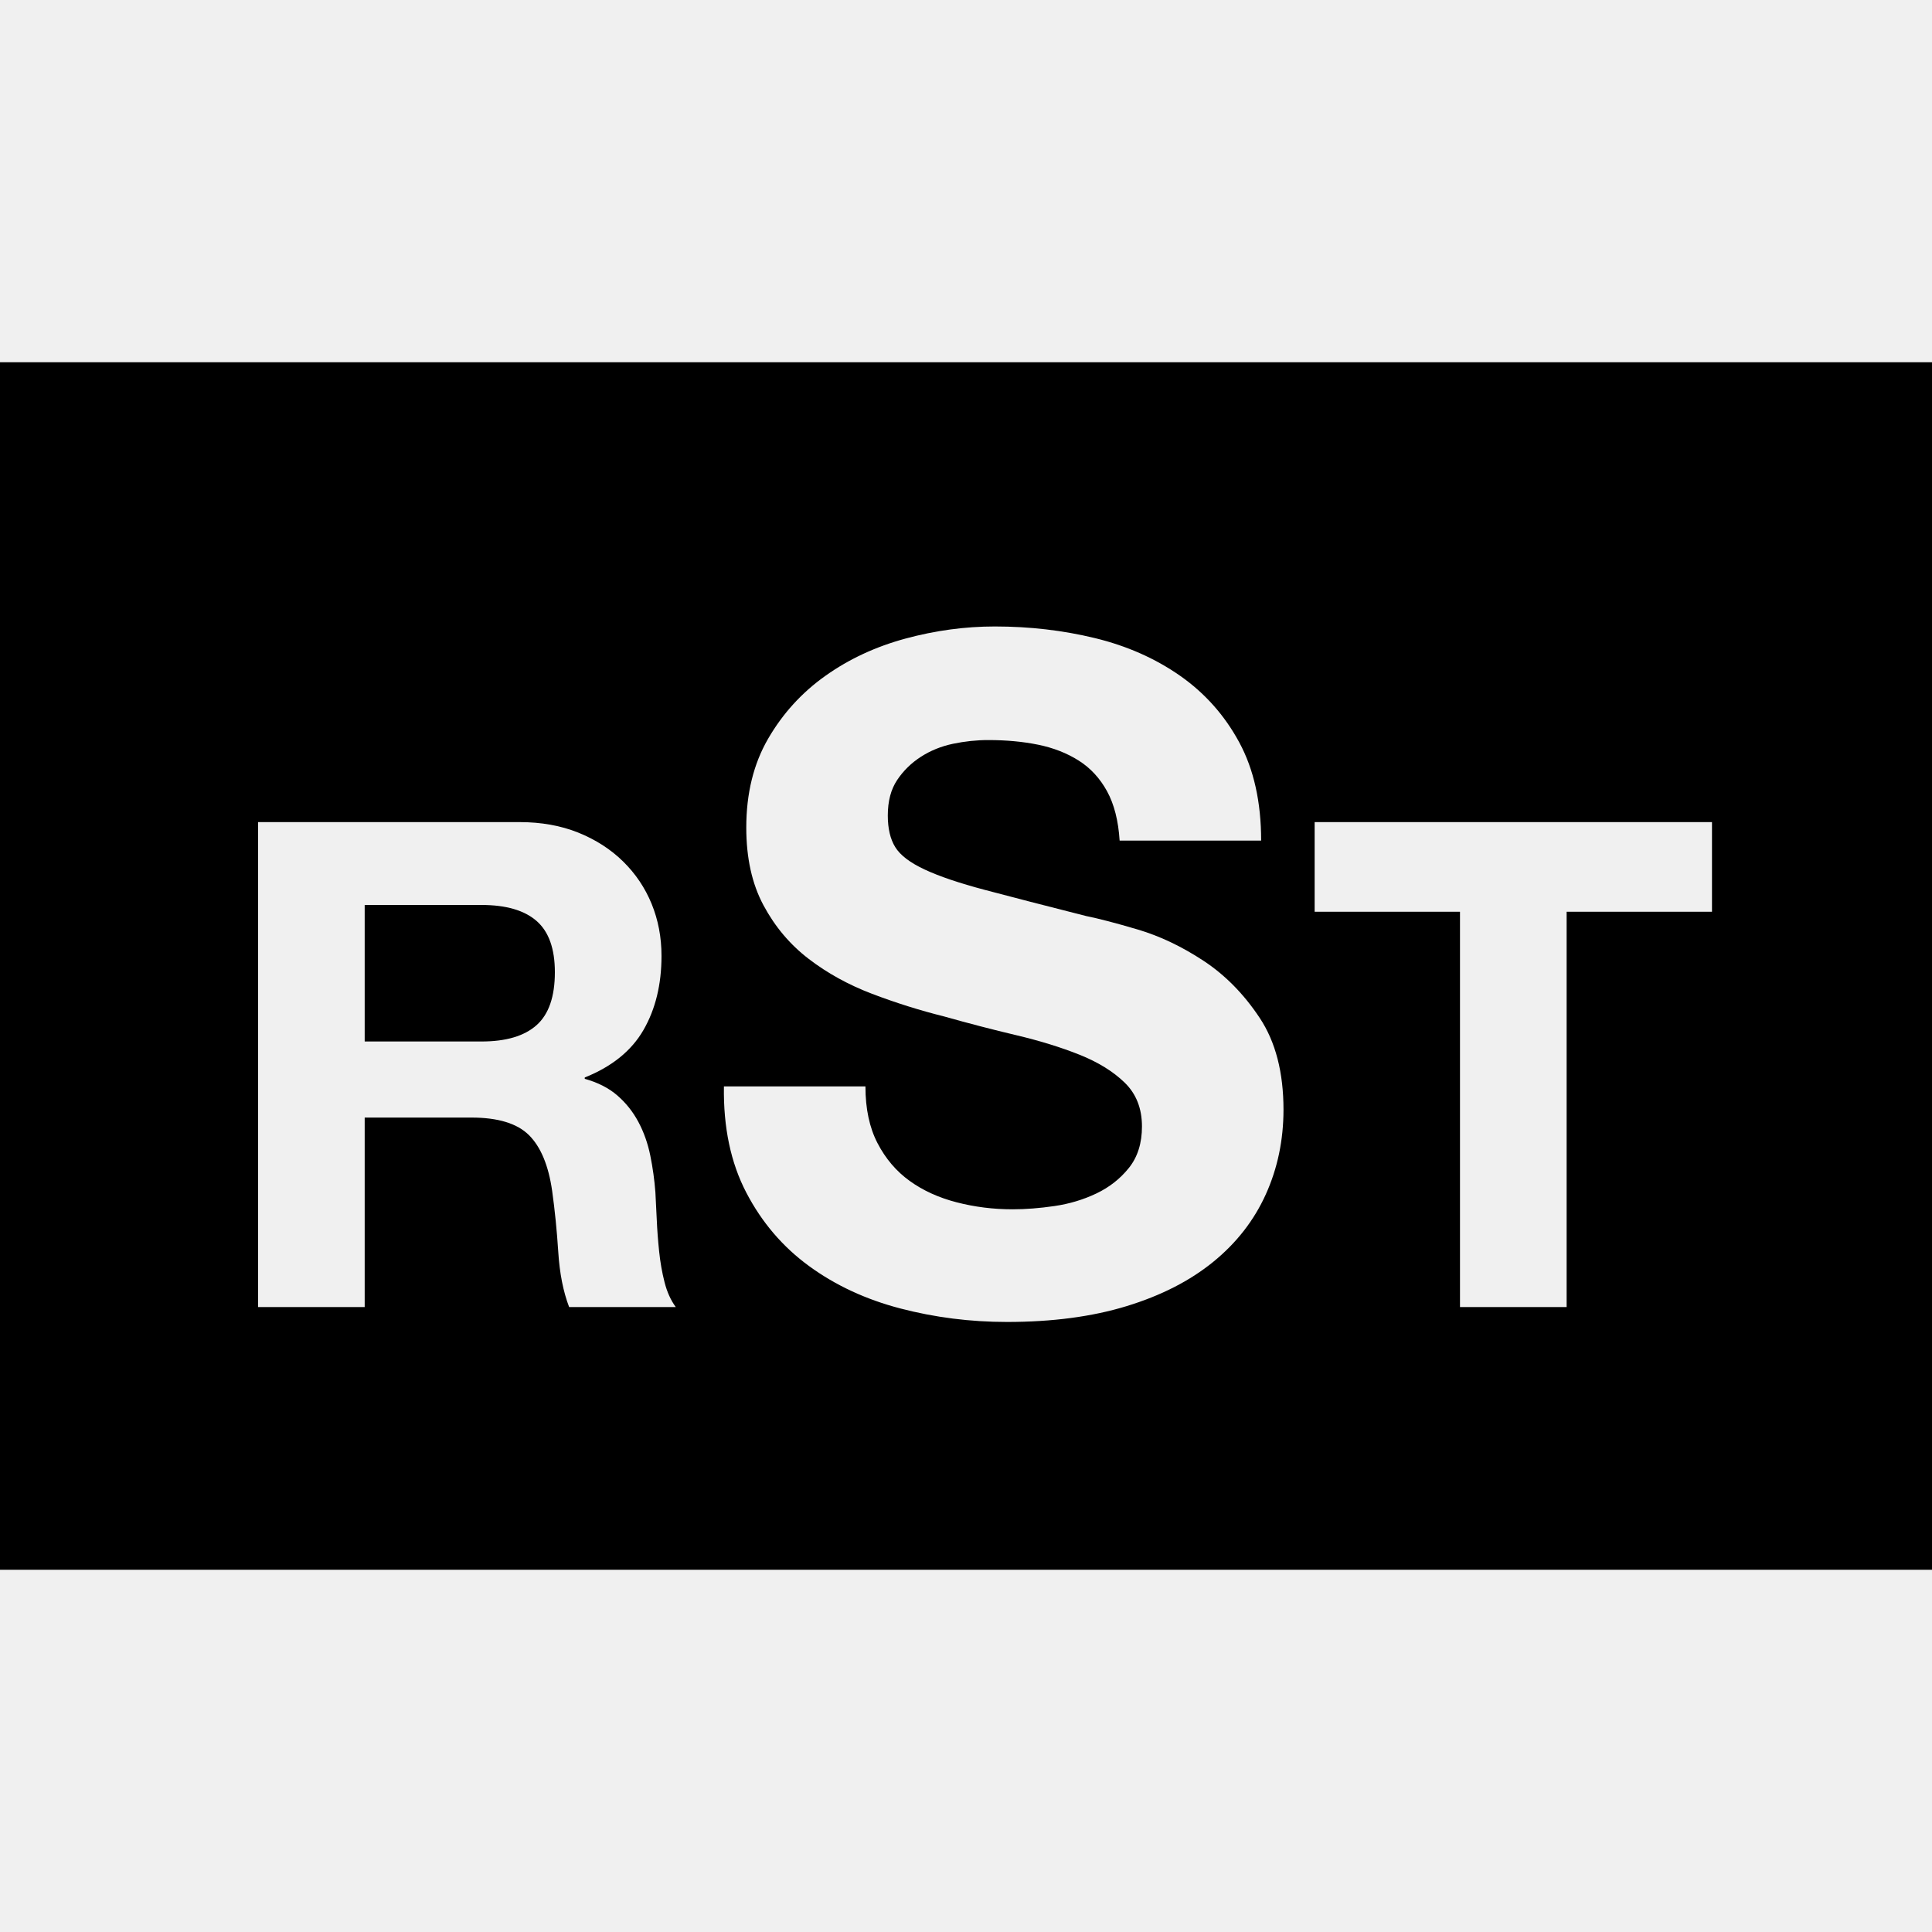
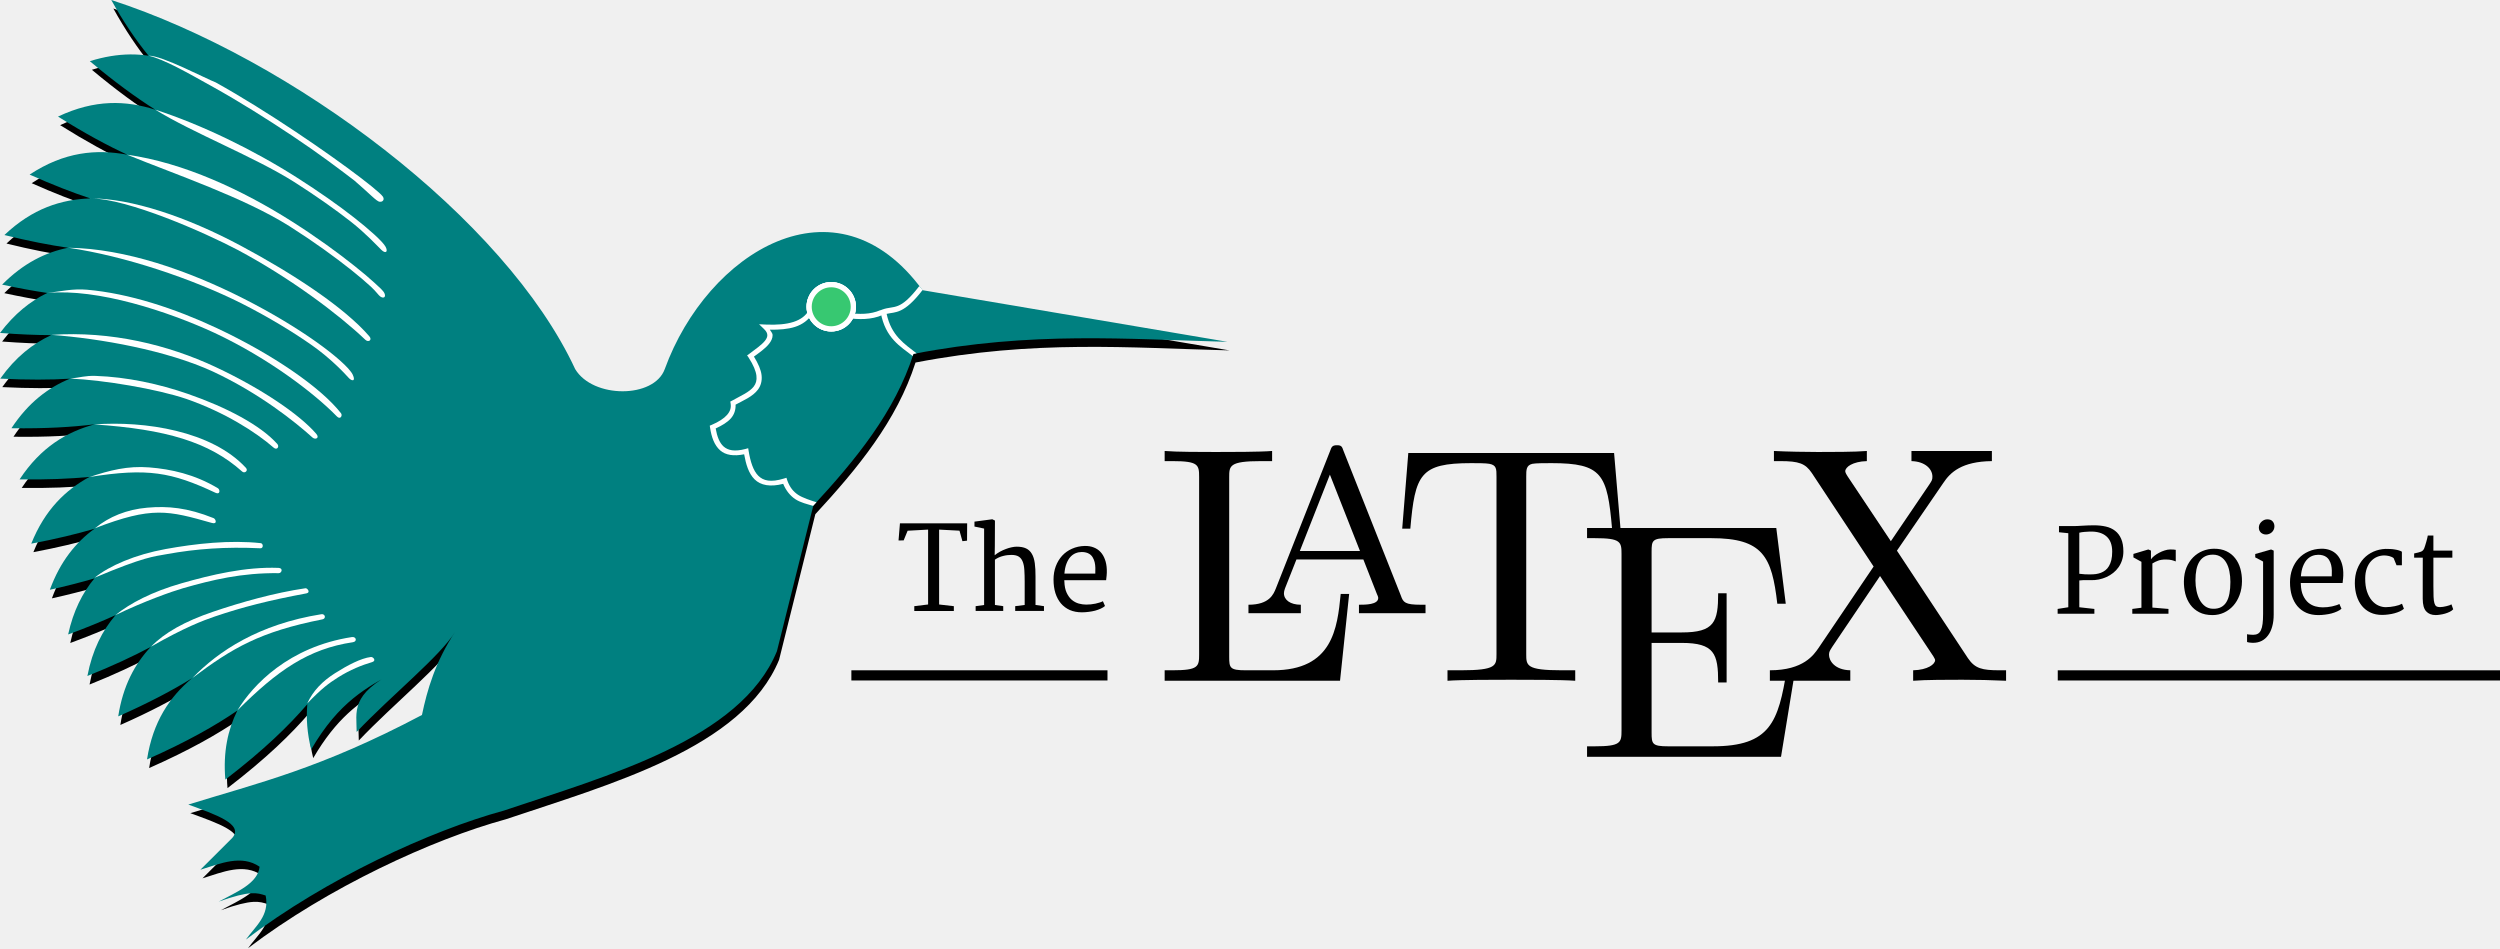
- <svg xmlns="http://www.w3.org/2000/svg" version="1.1" width="512px" height="512px">
-   <path d="M142.186,244.055c-3.239-2.818-8.1-4.229-14.58-4.229H96.646v36.18h30.96c6.48,0,11.341-1.44,14.58-4.32c3.24-2.88,4.86-7.56,4.86-14.04C147.047,251.406,145.427,246.876,142.186,244.055z" />
-   <path d="M0,96v320h512V96H0z M150.827,346.385c-1.562-4.078-2.521-8.938-2.88-14.58c-0.36-5.639-0.9-11.039-1.62-16.199c-0.962-6.721-3.001-11.639-6.12-14.76c-3.122-3.119-8.221-4.68-15.3-4.68H96.646v50.219H68.386V217.865h69.3c5.761,0,10.949,0.931,15.57,2.789c4.618,1.862,8.578,4.41,11.88,7.65c3.299,3.24,5.819,6.992,7.561,11.25c1.737,4.261,2.609,8.851,2.609,13.771c0,7.56-1.592,14.102-4.77,19.619c-3.182,5.521-8.37,9.721-15.57,12.601v0.359c3.479,0.963,6.359,2.432,8.64,4.41c2.278,1.98,4.141,4.32,5.58,7.021c1.44,2.699,2.489,5.67,3.15,8.908c0.658,3.24,1.108,6.48,1.35,9.721c0.118,2.041,0.239,4.441,0.36,7.199c0.118,2.762,0.329,5.58,0.63,8.461c0.298,2.879,0.779,5.611,1.44,8.189c0.658,2.582,1.647,4.77,2.97,6.57H150.827z M335.446,316.53c-3.127,6.908-7.771,12.873-13.941,17.889c-6.168,5.02-13.816,8.926-22.945,11.721c-9.131,2.795-19.701,4.193-31.706,4.193c-9.707,0-19.122-1.195-28.251-3.578c-9.13-2.381-17.19-6.125-24.181-11.227c-6.993-5.096-12.545-11.596-16.654-19.492c-4.114-7.895-6.088-17.27-5.922-28.127h37.504c0,5.922,1.068,10.941,3.208,15.051c2.136,4.113,4.973,7.445,8.512,9.992c3.536,2.553,7.688,4.441,12.461,5.676c4.769,1.234,9.703,1.85,14.804,1.85c3.455,0,7.155-0.285,11.103-0.863c3.947-0.574,7.648-1.684,11.104-3.33c3.455-1.643,6.33-3.906,8.635-6.785c2.303-2.877,3.455-6.539,3.455-10.98c0-4.768-1.523-8.635-4.564-11.596c-3.045-2.961-7.031-5.43-11.967-7.403s-10.529-3.701-16.777-5.182c-6.253-1.48-12.584-3.122-18.999-4.935c-6.581-1.643-12.996-3.658-19.245-6.045c-6.254-2.383-11.844-5.467-16.778-9.253c-4.935-3.782-8.925-8.513-11.967-14.188c-3.046-5.675-4.564-12.541-4.564-20.603c0-9.044,1.932-16.901,5.798-23.563c3.863-6.662,8.921-12.214,15.175-16.654c6.249-4.441,13.323-7.73,21.22-9.87c7.896-2.136,15.791-3.207,23.687-3.207c9.21,0,18.05,1.029,26.522,3.084c8.471,2.059,15.996,5.39,22.578,9.993c6.576,4.606,11.801,10.486,15.668,17.642c3.861,7.155,5.797,15.833,5.797,26.03h-37.504c-0.332-5.262-1.441-9.622-3.33-13.077c-1.893-3.454-4.404-6.168-7.525-8.142c-3.127-1.975-6.705-3.37-10.734-4.195c-4.031-0.82-8.43-1.233-13.199-1.233c-3.126,0-6.253,0.332-9.376,0.987c-3.127,0.659-5.964,1.812-8.513,3.454c-2.552,1.646-4.649,3.701-6.291,6.168c-1.646,2.468-2.468,5.595-2.468,9.377c0,3.454,0.655,6.253,1.974,8.389c1.314,2.14,3.905,4.113,7.772,5.922c3.863,1.812,9.21,3.62,16.038,5.428c6.824,1.812,15.748,4.114,26.77,6.909c3.289,0.659,7.854,1.851,13.695,3.577c5.836,1.728,11.635,4.484,17.395,8.267c5.756,3.785,10.732,8.844,14.928,15.174c4.193,6.334,6.291,14.435,6.291,24.304C340.134,302.139,338.569,309.621,335.446,316.53z M453.694,241.625h-38.521v104.76h-28.26V241.625h-38.52v-23.76h105.301V241.625z" />
+ <svg xmlns="http://www.w3.org/2000/svg" id="svg2" height="120" width="316.4" version="1.1">
+   <g id="text3038-7" style="font-size:23.531px;font-family:Sans;letter-spacing:0px;line-height:125%;word-spacing:0px;font-weight:normal;font-style:normal;fill:#000000;" transform="matrix(0.9945261,0,0,0.9945261,-8.982512,-19.7611)">
+     <path id="path3950" style="fill:#000000;" d="m270.88,97.36,1.357-0.215,0-9.421-1.185-0.122,0-0.783,1.889,0c0.115,0,0.268-0.005,0.46-0.014,0.191-0.01,0.402-0.022,0.632-0.036,0.235-0.014,0.476-0.026,0.725-0.036,0.254-0.01,0.5-0.014,0.74-0.014,0.551,0,1.056,0.053,1.515,0.158,0.46,0.105,0.855,0.287,1.185,0.546,0.33,0.254,0.586,0.594,0.768,1.02,0.187,0.426,0.28,0.962,0.28,1.609,0,0.388-0.055,0.749-0.165,1.084-0.105,0.335-0.254,0.639-0.445,0.912-0.192,0.273-0.419,0.515-0.682,0.725-0.263,0.211-0.548,0.385-0.855,0.524-0.306,0.139-0.632,0.244-0.977,0.316-0.34,0.067-0.685,0.096-1.034,0.086-0.364-0.01-0.658-0.012-0.883-0.007-0.225,0.005-0.414,0.019-0.567,0.043v3.411l1.917,0.215v0.61h-4.675v-0.61m2.757-4.474c0.273,0.038,0.524,0.062,0.754,0.072,0.235,0.005,0.46,0.007,0.675,0.007,0.23,0,0.457-0.014,0.682-0.043,0.23-0.034,0.445-0.089,0.646-0.165,0.206-0.081,0.395-0.189,0.567-0.323,0.177-0.139,0.328-0.316,0.452-0.531,0.129-0.215,0.23-0.472,0.302-0.768,0.072-0.302,0.108-0.656,0.108-1.063-0-0.881-0.249-1.534-0.747-1.96-0.493-0.426-1.202-0.625-2.126-0.596-0.235,0.01-0.46,0.024-0.675,0.043-0.211,0.014-0.424,0.048-0.639,0.101v5.228" />
+     <path id="path3952" style="fill:#000000;" d="m280.38,97.36,1.163-0.151,0-5.845-1.02-0.56,0-0.445,1.896-0.567,0.338,0.144,0,1.106c0.091-0.134,0.227-0.275,0.409-0.424,0.187-0.148,0.395-0.282,0.625-0.402,0.23-0.124,0.469-0.225,0.718-0.302,0.249-0.081,0.484-0.122,0.704-0.122,0.158,0,0.299,0.005,0.424,0.014,0.129,0.005,0.22,0.017,0.273,0.036v1.472c-0.077-0.029-0.156-0.057-0.237-0.086-0.081-0.034-0.172-0.06-0.273-0.079-0.096-0.024-0.206-0.043-0.33-0.057-0.124-0.014-0.268-0.022-0.431-0.022-0.388,0-0.713,0.05-0.977,0.151-0.263,0.096-0.505,0.213-0.725,0.352v5.615l2.047,0.172v0.61h-4.603v-0.61" />
+     <path id="path3954" style="fill:#000000;" d="m286.95,93.791c0.01-0.641,0.12-1.214,0.33-1.716,0.215-0.507,0.498-0.936,0.847-1.285,0.349-0.349,0.752-0.618,1.206-0.804,0.46-0.187,0.938-0.282,1.436-0.287,0.608-0.005,1.137,0.101,1.587,0.316,0.45,0.215,0.821,0.512,1.113,0.89,0.297,0.373,0.517,0.814,0.661,1.321,0.144,0.507,0.213,1.051,0.208,1.63-0.005,0.637-0.108,1.218-0.309,1.745-0.196,0.527-0.464,0.979-0.804,1.357-0.335,0.373-0.73,0.665-1.185,0.876-0.45,0.206-0.934,0.309-1.451,0.309-0.661,0-1.223-0.12-1.688-0.359-0.464-0.239-0.843-0.56-1.135-0.962-0.292-0.402-0.505-0.864-0.639-1.386-0.129-0.527-0.189-1.075-0.18-1.644m3.705,3.547c0.407,0.01,0.749-0.06,1.027-0.208,0.282-0.148,0.51-0.366,0.682-0.653,0.177-0.292,0.304-0.651,0.381-1.077,0.081-0.431,0.122-0.924,0.122-1.479-0-0.484-0.043-0.934-0.129-1.35-0.081-0.421-0.213-0.787-0.395-1.099-0.177-0.311-0.405-0.555-0.682-0.732-0.273-0.182-0.598-0.278-0.977-0.287-0.407-0.005-0.754,0.067-1.041,0.215-0.282,0.144-0.515,0.357-0.697,0.639-0.182,0.282-0.316,0.627-0.402,1.034-0.081,0.407-0.122,0.869-0.122,1.386,0,0.464,0.045,0.912,0.136,1.343,0.091,0.431,0.227,0.814,0.409,1.149,0.182,0.33,0.412,0.598,0.689,0.804,0.282,0.201,0.615,0.306,0.998,0.316" />
+     <path id="path3956" style="fill:#000000;" d="m297.39,87.889c-0.115,0-0.227-0.019-0.338-0.057-0.11-0.043-0.208-0.101-0.294-0.172-0.081-0.077-0.148-0.17-0.201-0.28-0.048-0.11-0.072-0.235-0.072-0.373,0-0.148,0.031-0.287,0.093-0.416,0.067-0.129,0.151-0.239,0.251-0.33,0.101-0.096,0.213-0.17,0.338-0.223,0.129-0.053,0.259-0.079,0.388-0.079,0.316,0,0.546,0.089,0.689,0.266,0.148,0.172,0.223,0.381,0.223,0.625,0,0.158-0.031,0.302-0.093,0.431-0.062,0.129-0.144,0.239-0.244,0.33-0.101,0.086-0.215,0.156-0.345,0.208-0.129,0.048-0.261,0.072-0.395,0.072m-0.366,3.44-0.998-0.531,0-0.431,2.018-0.574,0.33,0.144,0,8.15c0,0.56-0.062,1.06-0.187,1.501-0.12,0.445-0.294,0.821-0.524,1.127-0.225,0.311-0.498,0.548-0.819,0.711s-0.68,0.244-1.077,0.244c-0.048-0-0.113-0.002-0.194-0.007-0.081-0.005-0.163-0.012-0.244-0.021-0.077-0.01-0.148-0.021-0.215-0.036-0.067-0.014-0.11-0.029-0.129-0.043v-0.991c0.038,0.014,0.093,0.026,0.165,0.036,0.072,0.01,0.146,0.017,0.223,0.021,0.081,0.01,0.158,0.014,0.23,0.014,0.072,0.005,0.129,0.007,0.172,0.007,0.23,0,0.424-0.045,0.582-0.136,0.163-0.086,0.292-0.235,0.388-0.445,0.101-0.206,0.172-0.479,0.215-0.819,0.043-0.34,0.065-0.761,0.065-1.264v-6.657" />
+     <path id="path3958" style="fill:#000000;" d="m300.45,93.978c0-0.613,0.096-1.178,0.287-1.695,0.196-0.517,0.467-0.965,0.811-1.343,0.349-0.378,0.768-0.675,1.257-0.89,0.488-0.22,1.027-0.338,1.616-0.352,0.421-0.01,0.802,0.053,1.142,0.187,0.34,0.129,0.63,0.323,0.869,0.582,0.239,0.259,0.426,0.574,0.56,0.948,0.139,0.373,0.218,0.797,0.237,1.271,0.01,0.302,0.002,0.563-0.021,0.783-0.019,0.22-0.041,0.416-0.065,0.589h-5.321c-0,0.029-0,0.057,0,0.086-0,0.024,0.002,0.05,0.007,0.079,0.019,0.579,0.117,1.058,0.294,1.436,0.177,0.378,0.397,0.68,0.661,0.905,0.268,0.22,0.563,0.376,0.883,0.467,0.321,0.086,0.634,0.129,0.941,0.129,0.187,0,0.383-0.01,0.589-0.029,0.206-0.024,0.405-0.055,0.596-0.093,0.196-0.043,0.376-0.091,0.539-0.144,0.168-0.053,0.302-0.108,0.402-0.165l0.266,0.61c-0.139,0.124-0.321,0.237-0.546,0.338-0.22,0.101-0.462,0.187-0.725,0.259-0.263,0.067-0.539,0.117-0.826,0.151-0.287,0.038-0.567,0.057-0.84,0.057-0.579,0-1.094-0.098-1.544-0.294-0.445-0.201-0.821-0.481-1.127-0.84-0.306-0.364-0.541-0.802-0.704-1.314-0.158-0.512-0.237-1.084-0.237-1.716m5.314-0.768c0.014-0.244,0.017-0.488,0.007-0.732-0.005-0.249-0.034-0.484-0.086-0.704-0.053-0.225-0.134-0.428-0.244-0.61-0.105-0.187-0.249-0.338-0.431-0.452-0.124-0.081-0.266-0.141-0.424-0.18-0.158-0.043-0.338-0.065-0.539-0.065-0.268,0-0.529,0.05-0.783,0.151-0.249,0.101-0.474,0.261-0.675,0.481-0.196,0.22-0.361,0.505-0.495,0.855-0.134,0.345-0.22,0.764-0.259,1.257h3.928" />
+     <path id="path3960" style="fill:#000000;" d="m308.7,94.107c-0.005-0.661,0.093-1.257,0.294-1.788,0.201-0.531,0.476-0.986,0.826-1.364,0.354-0.378,0.768-0.673,1.242-0.883,0.479-0.211,0.993-0.328,1.544-0.352,0.201-0.005,0.405,0,0.61,0.014,0.211,0.01,0.407,0.031,0.589,0.065,0.187,0.029,0.357,0.067,0.51,0.115,0.153,0.048,0.278,0.103,0.373,0.165v1.723h-0.682l-0.366-0.905c-0.077-0.062-0.165-0.115-0.266-0.158-0.101-0.043-0.203-0.079-0.309-0.108-0.105-0.029-0.211-0.048-0.316-0.057-0.105-0.014-0.201-0.022-0.287-0.022-0.321,0-0.627,0.06-0.919,0.18-0.292,0.12-0.551,0.302-0.776,0.546-0.225,0.239-0.405,0.543-0.539,0.912-0.134,0.364-0.203,0.792-0.208,1.285-0.005,0.651,0.072,1.209,0.23,1.673,0.158,0.464,0.364,0.845,0.618,1.142,0.254,0.292,0.536,0.507,0.847,0.646,0.311,0.134,0.618,0.201,0.919,0.201,0.187,0,0.381-0.012,0.582-0.036,0.201-0.024,0.395-0.055,0.582-0.093,0.187-0.038,0.359-0.084,0.517-0.136,0.158-0.057,0.287-0.115,0.388-0.172l0.244,0.639c-0.139,0.124-0.311,0.235-0.517,0.33-0.206,0.096-0.433,0.177-0.682,0.244-0.244,0.067-0.503,0.117-0.776,0.151-0.268,0.038-0.539,0.057-0.811,0.057-0.555,0-1.046-0.101-1.472-0.302-0.426-0.201-0.788-0.481-1.084-0.84-0.292-0.359-0.515-0.783-0.668-1.271-0.153-0.493-0.232-1.027-0.237-1.601" />
+     <path id="path3962" style="fill:#000000;" d="m317.34,96.089v-2.621c0.005-0.871,0.007-1.747,0.007-2.628h-1.099v-0.539c0.211-0.053,0.385-0.093,0.524-0.122,0.144-0.034,0.261-0.069,0.352-0.108,0.096-0.043,0.175-0.096,0.237-0.158,0.062-0.062,0.12-0.153,0.172-0.273,0.034-0.081,0.074-0.201,0.122-0.359,0.053-0.158,0.101-0.318,0.144-0.481,0.048-0.168,0.089-0.323,0.122-0.467,0.034-0.148,0.055-0.254,0.065-0.316h0.711v1.917h2.413v0.905h-2.413v3.619c-0,0.555,0.007,1.008,0.021,1.357,0.014,0.345,0.05,0.615,0.108,0.811,0.058,0.196,0.141,0.33,0.251,0.402,0.11,0.067,0.263,0.101,0.46,0.101,0.12,0,0.251-0.012,0.395-0.036,0.148-0.024,0.29-0.053,0.424-0.086,0.139-0.034,0.266-0.069,0.381-0.108,0.115-0.043,0.201-0.084,0.259-0.122l0.223,0.632c-0.11,0.12-0.256,0.225-0.438,0.316-0.182,0.091-0.381,0.168-0.596,0.23-0.211,0.062-0.424,0.108-0.639,0.136-0.211,0.034-0.397,0.05-0.56,0.05-0.522,0-0.926-0.16-1.214-0.481-0.287-0.321-0.431-0.845-0.431-1.573" />
+   </g>
+   <g id="g3049" style="fill:#000000;" transform="matrix(4.27672,0,0,4.27672,147.3987,56.34844)">
+     <path id="path3051" d="M5.46,4.23h-0.25c-0.1,1.02-0.24,2.26-2,2.26h-0.81c-0.47,0-0.49-0.07-0.49-0.4v-5.31c0-0.34,0-0.48,0.94-0.48h0.33v-0.3c-0.36,0.03-1.26,0.03-1.67,0.03-0.39,0-1.17,0-1.51-0.03v0.3h0.23c0.77,0,0.79,0.11,0.79,0.47v5.25c0,0.36-0.02,0.47-0.79,0.47h-0.23v0.31h5.19s0.27-2.57,0.27-2.57z" style="fill:#000000;" transform="translate(0,0.17)" />
+     <path id="path3053" d="M2.81,0.16c-0.04-0.12-0.06-0.16-0.19-0.16s-0.16,0.04-0.2,0.16c0,0-1.61,4.08-1.61,4.08-0.07,0.17-0.19,0.48-0.81,0.48v0.25h1.55v-0.25c-0.31,0-0.5-0.14-0.5-0.34,0-0.05,0.01-0.07,0.03-0.14,0,0,0.34-0.86,0.34-0.86h1.98s0.4,1.02,0.4,1.02c0.02,0.04,0.04,0.09,0.04,0.12,0,0.2-0.38,0.2-0.57,0.2v0.25h1.97v-0.25h-0.14c-0.47,0-0.52-0.07-0.59-0.27,0,0-1.7-4.29-1.7-4.29zm-0.4,0.71s0.89,2.26,0.89,2.26h-1.78s0.89-2.26,0.89-2.26z" style="fill:#000000;" transform="translate(2.48,0)" />
+     <path id="path3055" d="M6.27,0h-6.09s-0.18,2.24-0.18,2.24h0.24c0.14-1.61,0.29-1.94,1.8-1.94,0.18,0,0.44,0,0.54,0.02,0.21,0.04,0.21,0.15,0.21,0.38v5.25c0,0.34,0,0.48-1.05,0.48h-0.4v0.31c0.41-0.03,1.42-0.03,1.88-0.03s1.49,0,1.9,0.03v-0.31h-0.4c-1.05,0-1.05-0.14-1.05-0.48v-5.25c0-0.2,0-0.34,0.18-0.38,0.11-0.02,0.38-0.02,0.57-0.02,1.5,0,1.65,0.33,1.79,1.94h0.25s-0.19-2.24-0.19-2.24z" style="fill:#000000;" transform="translate(7.03,0.23)" />
+     <path id="path3057" d="M6.16,4.2h-0.25c-0.25,1.53-0.48,2.26-2.19,2.26h-1.32c-0.47,0-0.49-0.07-0.49-0.4v-2.66h0.89c0.97,0,1.08,0.32,1.08,1.17h0.25v-2.64h-0.25c0,0.85-0.11,1.16-1.08,1.16h-0.89v-2.39c0-0.33,0.02-0.4,0.49-0.4h1.28c1.53,0,1.79,0.55,1.95,1.94h0.25s-0.28-2.24-0.28-2.24h-5.6v0.3h0.23c0.77,0,0.79,0.11,0.79,0.47v5.22c0,0.36-0.02,0.47-0.79,0.47h-0.23v0.31h5.74s0.42-2.57,0.42-2.57z" style="fill:#000000;" transform="translate(12.5,2.45)" />
+     <path id="path3059" d="m3.76,2.95s1.37-2,1.37-2c0.21-0.32,0.55-0.64,1.44-0.65v-0.3h-2.38v0.3c0.4,0.01,0.62,0.23,0.62,0.46,0,0.1-0.02,0.12-0.09,0.23,0,0-1.14,1.68-1.14,1.68s-1.28-1.92-1.28-1.92c-0.02-0.03-0.07-0.11-0.07-0.15,0-0.12,0.22-0.29,0.64-0.3v-0.3c-0.34,0.03-1.07,0.03-1.45,0.03-0.31,0-0.93-0.01-1.3-0.03v0.3h0.19c0.55,0,0.74,0.07,0.93,0.35,0,0,1.83,2.77,1.83,2.77s-1.63,2.41-1.63,2.41c-0.14,0.2-0.44,0.66-1.44,0.66v0.31h2.38v-0.31c-0.46-0.01-0.63-0.28-0.63-0.46,0-0.09,0.03-0.13,0.1-0.24,0,0,1.41-2.09,1.41-2.09s1.58,2.38,1.58,2.38c0.02,0.04,0.05,0.08,0.05,0.11,0,0.12-0.22,0.29-0.65,0.3v0.31c0.35-0.03,1.08-0.03,1.45-0.03,0.42,0,0.88,0.01,1.3,0.03v-0.31h-0.19c-0.52,0-0.73-0.05-0.94-0.36,0,0-2.1-3.18-2.1-3.18z" style="fill:#000000;" transform="translate(17.91,0.17)" />
+   </g>
+   <g id="text3038-7-9" style="font-size:23.531px;font-family:Sans;letter-spacing:0px;line-height:125%;word-spacing:0px;font-weight:normal;font-style:normal;fill:#000000;" transform="matrix(0.9945261,0,0,0.9945261,-8.982512,-19.7611)">
+     <path id="path3965" style="fill:#000000;" d="m125.38,97.009,1.759-0.215,0-9.529-2.607,0.144-0.503,1.228-0.653,0.014,0.18-2.183,8.553,0-0.014,2.205-0.589,0.065-0.373-1.336-2.592-0.136,0,9.529,1.874,0.215,0,0.61-5.034,0,0-0.61" />
+     <path id="path3967" style="fill:#000000;" d="m133.19,97.009,1.077-0.151,0-9.723-1.228-0.259,0-0.625,2.269-0.302,0.338,0.165-0.014,3.174-0.021,1.242c0.211-0.172,0.438-0.326,0.682-0.46,0.249-0.134,0.498-0.247,0.747-0.338,0.249-0.096,0.491-0.168,0.725-0.215,0.239-0.053,0.455-0.079,0.646-0.079,0.488,0,0.888,0.074,1.199,0.223,0.311,0.148,0.555,0.378,0.732,0.689,0.182,0.306,0.306,0.701,0.373,1.185,0.067,0.484,0.098,1.058,0.093,1.723v3.598l1.077,0.151v0.61h-3.662v-0.61l1.206-0.151v-2.987c-0-0.555-0.014-1.044-0.043-1.465-0.024-0.421-0.093-0.773-0.208-1.056-0.11-0.287-0.278-0.503-0.503-0.646-0.225-0.144-0.536-0.215-0.934-0.215-0.158,0-0.326,0.01-0.503,0.029-0.177,0.019-0.357,0.053-0.539,0.101-0.177,0.043-0.357,0.103-0.539,0.18-0.177,0.077-0.349,0.175-0.517,0.294v5.766l1.056,0.151v0.61h-3.511v-0.61" />
+     <path id="path3969" style="fill:#000000;" d="m143.1,93.626c0-0.613,0.096-1.178,0.287-1.695,0.196-0.517,0.467-0.965,0.811-1.343,0.349-0.378,0.768-0.675,1.257-0.89,0.488-0.22,1.027-0.338,1.616-0.352,0.421-0.01,0.802,0.053,1.142,0.187,0.34,0.129,0.63,0.323,0.869,0.582,0.239,0.259,0.426,0.574,0.56,0.948,0.139,0.373,0.218,0.797,0.237,1.271,0.01,0.302,0.002,0.563-0.021,0.783-0.019,0.22-0.041,0.416-0.065,0.589h-5.321v0.086c0,0.024,0.002,0.05,0.007,0.079,0.019,0.579,0.117,1.058,0.294,1.436s0.397,0.68,0.661,0.905c0.268,0.22,0.562,0.376,0.883,0.467,0.321,0.086,0.634,0.129,0.941,0.129,0.187,0,0.383-0.01,0.589-0.029,0.206-0.024,0.405-0.055,0.596-0.093,0.196-0.043,0.376-0.091,0.539-0.144,0.168-0.053,0.302-0.108,0.402-0.165l0.266,0.61c-0.139,0.124-0.321,0.237-0.546,0.338-0.22,0.101-0.462,0.187-0.725,0.259-0.263,0.067-0.539,0.117-0.826,0.151-0.287,0.038-0.567,0.057-0.84,0.057-0.579,0-1.094-0.098-1.544-0.294-0.445-0.201-0.821-0.481-1.127-0.84-0.306-0.364-0.541-0.802-0.704-1.314-0.158-0.512-0.237-1.084-0.237-1.716m5.314-0.768c0.014-0.244,0.017-0.488,0.007-0.732-0.005-0.249-0.034-0.484-0.086-0.704-0.053-0.225-0.134-0.428-0.244-0.61-0.105-0.187-0.249-0.338-0.431-0.452-0.124-0.081-0.266-0.141-0.424-0.18-0.158-0.043-0.338-0.065-0.539-0.065-0.268,0-0.529,0.05-0.783,0.151-0.249,0.101-0.474,0.261-0.675,0.481-0.196,0.22-0.361,0.505-0.495,0.855-0.134,0.345-0.22,0.764-0.259,1.257h3.928" />
+   </g>
+   <path id="rect3070" style="fill:#000000;" d="m107.75,84.833,32.413,0,0,1.287-32.413,0z" />
+   <path id="rect3070-7" style="fill:#000000;" d="m260.43,84.835,55.971,0,0,1.287-55.971,0z" />
+   <g id="layer1" transform="matrix(1.343592,0,0,1.343592,-256.7153,-723.6662)">
+     <g id="g3363" transform="matrix(0.5882684,0,0,-0.5882684,191.0643,638.6022)">
+       <g id="g3365" transform="translate(-131.809,509.294)">
+         <g id="g3367">
+           <g id="g3369">
+             <g id="g3371">
+               <path id="path3373" style="fill-rule:nonzero;fill:#000000;" d="m149.96-340.67c1.897-3.417,3.87-6.359,5.928-8.892l0.025-0.025c0.007-0.009,0.018-0.016,0.025-0.025-0.948,0.138-1.925,0.235-2.939,0.224-2.004-0.021-4.155-0.365-6.476-1.096,3.985-3.337,7.378-5.777,10.361-7.671-0.073,0.024-0.151,0.051-0.224,0.075l0.224-0.125c-4.621,1.446-9.606,1.623-15.442-1.146,4.191-2.622,7.707-4.536,10.81-5.978-0.091,0.013-0.183,0.037-0.274,0.05l0.224-0.125c-4.836,0.833-9.854,0.365-15.318-3.238,3.562-1.587,6.657-2.786,9.415-3.711h0.025l0.174-0.1c-4.611-0.179-9.181-1.615-13.649-5.853,3.903-0.968,7.245-1.615,10.187-2.042-0.083-0.017-0.167-0.032-0.249-0.05-0.115,0.002-0.234-0.002-0.349,0l0.125-0.05c-3.437-0.781-6.789-2.504-10.062-5.803,2.652-0.573,5.038-1.018,7.223-1.345-2.69-1.3-5.244-3.315-7.572-6.401,3.056-0.237,5.763-0.339,8.194-0.349-2.941-1.361-5.713-3.498-8.169-6.949,4.365-0.218,8.013-0.209,11.158-0.025-0.059-0.024-0.116-0.05-0.174-0.075-0.191-0.017-0.383-0.029-0.573-0.05l0.274-0.1c-3.269-1.435-6.295-3.761-8.892-7.696,5.425-0.079,9.722,0.177,13.325,0.623-0.11-0.03-0.214-0.068-0.324-0.1-0.139-0.008-0.286-0.015-0.423-0.025l0.174-0.05c-4.25-1.266-8.174-3.705-11.432-8.643,4.382-0.064,8.041,0.102,11.183,0.399-0.068-0.037-0.131-0.087-0.199-0.125-3.754-2.094-6.982-5.24-9.116-10.561,3.854,0.73,7.084,1.5,9.888,2.316-0.046-0.037-0.103-0.062-0.149-0.1l0.174,0.025c-2.886-2.154-5.313-5.172-6.949-9.639,2.653,0.587,5.024,1.203,7.148,1.818-1.907-2.306-3.38-5.184-4.209-8.966,2.881,1.061,5.38,2.082,7.597,3.088-0.027-0.031-0.048-0.068-0.075-0.1-0.045-0.036-0.105-0.064-0.149-0.1l0.075,0.025c-2.033-2.436-3.584-5.5-4.359-9.564,4.056,1.622,7.356,3.179,10.137,4.658-0.079-0.076-0.175-0.147-0.249-0.224l0.075,0.025c-2.459-2.698-4.296-6.163-5.031-10.934,4.788,2.114,8.478,4.078,11.507,5.928-0.032-0.033-0.068-0.067-0.1-0.1l0.199,0.1c-3.44-2.946-6.078-6.854-6.999-12.827,6.453,2.849,10.967,5.429,14.471,7.821-1.505-3.043-2.3-6.59-1.918-11.034,6.237,4.785,10.186,8.643,13.126,12.055-0.005-0.049,0.004-0.1,0-0.149-0.178-2.163-0.043-4.507,0.598-7.098,3.698,6.353,7.396,8.986,11.158,11.158-4.705-3.05-3.861-5.522-3.861-8.344,5.595,5.893,13.379,12.151,15.766,16.065-3.191-4.792-4.465-9.343-5.305-13.35-16.327-8.635-26.291-10.895-37.435-14.346,4.323-1.586,8.963-3.126,7.049-5.33l-5.106-5.106c3.265,1.015,6.599,2.478,9.49,0.498-0.284-2.678-3.661-4.043-6.551-5.604,5.087,1.833,6.184,1.401,7.522,0.971,0.668-3.209-1.652-4.929-3.163-7.049,12.813,9.742,29.522,17.434,41.296,20.648,16.561,5.577,37.929,11.391,43.737,25.53l5.803,23.313c6.809,7.369,13.07,14.997,16.04,24.284,18.958,3.668,34.295,2.353,50.287,1.943-1.458,0.243-48.818,8.269-48.818,8.269-13.844,18.942-34.497,6.059-41.296-12.653-1.716-4.723-11.509-4.712-14.346,0.025-11.218,24.152-45.282,49.693-74.273,59.104v0z" />
+             </g>
+             <g id="g3375">
+               <path id="path3377" style="fill-rule:nonzero;fill:#008080;" d="m149.63-339.31c1.91-3.441,3.896-6.378,5.97-8.922-0.948,0.138-1.925,0.22-2.939,0.209-2.004-0.021-4.146-0.354-6.466-1.084,4.049-3.391,7.471-5.865,10.49-7.773-4.663,1.49-9.685,1.702-15.584-1.097,4.309-2.696,7.926-4.645,11.091-6.101-4.935,0.91-10.052,0.495-15.637-3.187,3.687-1.643,6.876-2.877,9.706-3.814-4.645-0.162-9.242-1.597-13.742-5.865,3.903-0.968,7.247-1.61,10.189-2.038-3.6-0.727-7.132-2.454-10.555-5.904,2.652-0.573,5.039-1.005,7.224-1.333-2.69-1.3-5.236-3.315-7.564-6.401,3.056-0.237,5.76-0.343,8.191-0.353-2.941-1.361-5.695-3.511-8.151-6.963,4.365-0.218,8.011-0.197,11.156-0.013-3.456-1.413-6.642-3.801-9.366-7.929,5.425-0.079,9.721,0.181,13.324,0.627-4.472-1.214-8.612-3.656-12.018-8.818,4.382-0.064,8.04,0.095,11.182,0.392-3.842-2.094-7.141-5.269-9.314-10.686,3.955,0.749,7.27,1.551,10.124,2.39-2.973-2.164-5.472-5.202-7.146-9.771,2.653,0.587,5.008,1.201,7.133,1.816-1.907-2.306-3.377-5.192-4.206-8.974,2.881,1.061,5.373,2.089,7.59,3.096-2.106-2.464-3.714-5.583-4.507-9.745,4.056,1.622,7.356,3.172,10.137,4.651-2.549-2.725-4.446-6.231-5.199-11.117,4.939,2.18,8.728,4.2,11.809,6.101-3.538-2.965-6.259-6.909-7.198-12.998,6.453,2.849,10.957,5.433,14.461,7.825-1.505-3.043-2.302-6.607-1.92-11.051,6.237,4.785,10.188,8.658,13.128,12.07-0.198-2.203-0.042-4.6,0.614-7.25,4.478,7.693,8.927,9.939,13.532,12.506-7.335-3.693-6.247-6.473-6.247-9.698,5.595,5.892,13.398,12.141,15.785,16.055-3.191-4.792-4.49-9.331-5.33-13.337-16.327-8.635-26.268-10.891-37.413-14.343,4.323-1.586,8.956-3.139,7.041-5.343l-5.108-5.095c3.265,1.015,6.593,2.463,9.484,0.483-0.284-2.678-3.668-4.03-6.558-5.591,5.087,1.833,6.187,1.41,7.524,0.98,0.668-3.209-1.651-4.935-3.161-7.054,12.813,9.742,29.532,17.439,41.306,20.653,16.561,5.577,37.915,11.374,43.722,25.512l5.826,23.318c6.808,7.369,13.071,15.01,16.042,24.297,18.958,3.668,34.288,2.344,50.28,1.933-1.458,0.243-48.83,8.269-48.83,8.269-13.844,18.942-34.481,6.067-41.28-12.645-1.716-4.723-11.506-4.724-14.343,0.013-11.218,24.152-45.286,49.687-74.277,59.098v0z" />
+             </g>
+             <g id="g3379">
+               <path id="path3381" style="fill-rule:nonzero;fill:#ffffff;" d="m261.48-388.74-0.125-0.199c-0.491-0.915-1.322-1.54-2.491-1.918-1.168-0.378-2.665-0.499-4.409-0.423l-1.096,0.05,0.797-0.772c0.405-0.389,0.518-0.7,0.523-0.971,0.006-0.272-0.111-0.565-0.374-0.897-0.525-0.664-1.568-1.385-2.541-2.117l-0.324-0.224,0.224-0.324c0.812-1.245,1.183-2.203,1.27-2.939,0.087-0.736-0.084-1.263-0.423-1.718-0.679-0.911-2.17-1.528-3.512-2.291l-0.249-0.125,0.05-0.299c0.115-0.7-0.073-1.272-0.573-1.843-0.5-0.571-1.341-1.115-2.466-1.594l-0.299-0.124,0.05-0.324c0.224-1.499,0.675-2.804,1.619-3.636,0.863-0.761,2.17-0.962,3.836-0.623,0.29-1.598,0.707-3.052,1.669-4.01,0.975-0.971,2.519-1.258,4.583-0.722,0.465-1.119,1.143-1.917,1.918-2.441,0.851-0.575,1.962-0.807,2.876-1.091l0.542,0.583c-0.907,0.282-2.247,0.717-2.97,1.206-0.722,0.488-1.309,1.158-1.719,2.316l-0.125,0.399-0.399-0.124c-2.123-0.652-3.299-0.359-4.11,0.448-0.81,0.807-1.266,2.265-1.544,3.96l-0.075,0.448-0.448-0.124c-1.749-0.456-2.782-0.223-3.487,0.399-0.658,0.581-1.048,1.61-1.27,2.889,1.014,0.469,1.882,0.981,2.441,1.619,0.546,0.623,0.782,1.393,0.747,2.192,1.236,0.68,2.728,1.265,3.587,2.416,0.449,0.602,0.682,1.393,0.573,2.316-0.099,0.84-0.511,1.81-1.22,2.964,0.871,0.642,1.817,1.285,2.416,2.042,0.333,0.421,0.584,0.887,0.573,1.42-0.006,0.294-0.288,0.561-0.448,0.847,1.515-0.02,2.896,0.08,4.035,0.448,1.2,0.388,2.143,1.095,2.765,2.067,1.793-0.009,3.651-0.403,5.529-0.648,1.93-0.251,3.894-0.318,5.754,0.498l-0.349,0.772c-1.645-0.722-3.403-0.692-5.28-0.448-1.877,0.244-3.834,0.687-5.803,0.673h-0.249z" />
+             </g>
+             <g id="g3383">
+               <path id="path3385" style="stroke-linejoin:miter;fill-rule:nonzero;stroke:#ffffff;stroke-linecap:butt;stroke-miterlimit:4;stroke-dasharray:none;stroke-width:0.836;fill:#ffffff;" stroke-miterlimit="4" d="m268.45-388.43c0-1.955-1.585-3.539-3.539-3.539-1.954,0-3.539,1.585-3.539,3.539,0,1.954,1.585,3.539,3.539,3.539,1.955,0,3.539-1.585,3.539-3.539z" />
+             </g>
+             <g id="g3387">
+               <path id="path3389" style="fill-rule:nonzero;fill:#ffffff;" d="m279.02-385.11c-3.177-4.133-3.976-3.066-5.91-3.759l-0.324-0.124,0.05-0.349c0.745-4.152,3.205-5.471,5.125-6.98l0.107,0.336,0.511,0.097c-1.925,1.513-4.031,2.794-4.797,6.322,1.409,0.333,2.753-0.093,5.753,3.811l-0.516,0.645z" />
+             </g>
+             <g id="g3391">
+               <path id="path3393" style="fill-rule:nonzero;fill:#ffffff;" d="m156.68-356.87c6.004-3.723,15.885-7.562,22.231-11.572,3.491-2.223,6.627-4.438,9.066-6.351,2.439-1.913,4.243-3.89,4.907-4.533,0.664-0.643,1.114-0.339,0.672,0.498-0.441,0.837-2.614,2.772-5.081,4.707-2.467,1.935-5.604,4.14-9.116,6.376-7.024,4.472-15.267,8.471-22.679,10.875z" />
+             </g>
+             <g id="g3395">
+               <path id="path3397" style="fill-rule:nonzero;fill:#ffffff;" d="m155.6-348.23c2.517-0.581,6.231-2.728,10.362-5.024,4.131-2.297,8.633-5.123,12.752-7.871,4.12-2.748,7.296-5.153,9.835-7.09,2.411-2.063,3.602-3.4,4.063-3.396,0.063-0.013,0.126-0.014,0.224,0,0.099,0.014,0.265,0.09,0.349,0.249,0.084,0.159,0.051,0.293,0.025,0.374-0.026,0.081-0.041,0.123-0.075,0.174-0.136,0.205-0.344,0.396-0.648,0.672-0.607,0.552-1.61,1.365-2.889,2.341-2.559,1.953-6.278,4.615-10.411,7.372-4.133,2.757-8.667,5.608-12.827,7.92-1.479,0.548-8.73,4.383-10.761,4.277h-0z" />
+             </g>
+             <g id="g3399">
+               <path id="path3401" style="fill-rule:nonzero;fill:#ffffff;" d="m152.16-364.08c7.706-3.145,18.668-6.84,25.985-11.439,3.932-2.497,7.356-4.984,9.913-7.024,1.279-1.02,2.346-1.937,3.138-2.665,0.792-0.728,1.238-1.389,1.494-1.569,0.536-0.378,0.946-0.127,0.697,0.473-0.188,0.453-0.808,0.973-1.619,1.719-0.811,0.746-1.897,1.66-3.188,2.69-2.582,2.06-6.029,4.585-9.988,7.099-7.918,5.028-17.384,9.449-26.433,10.717z" />
+             </g>
+             <g id="g3403">
+               <path id="path3405" style="fill-rule:nonzero;fill:#ffffff;" d="m146.23-371.07c6.005-0.004,18.411-5.501,23.64-8.256,8.478-4.522,16.188-10.334,20.449-14.396,0.472-0.45,1.163-0.053,0.623,0.573-3.958,4.586-12.132,9.991-20.673,14.546-8.541,4.555-17.385,7.54-24.039,7.534z" />
+             </g>
+             <g id="g3407">
+               <path id="path3409" style="fill-rule:nonzero;fill:#ffffff;" d="m142.76-378.98c9.028-1.321,19.851-4.965,27.736-8.914,4.4-2.234,8.324-4.627,11.333-6.75,3.009-2.123,5.23-4.512,5.778-5.131,0.548-0.618,1.201-0.644,0.697,0.448-0.504,1.093-2.954,3.229-6.003,5.38s-6.998,4.548-11.432,6.8c-8.869,4.503-18.97,8.046-28.11,8.167z" />
+             </g>
+             <g id="g3411">
+               <path id="path3413" style="fill-rule:nonzero;fill:#ffffff;" d="m145.74-385.7c-2.243,0.196-4.262-0.264-6.319-0.521,8.022,0.752,19.24-2.932,26.718-6.378,8.809-4.13,16.123-9.799,19.627-13.4,0.549-0.564,0.936,0.155,0.648,0.523-3.263,4.165-11.032,9.48-19.926,13.649-6.67,3.127-14.019,5.54-20.748,6.127z" />
+             </g>
+             <g id="g3415">
+               <path id="path3417" style="fill-rule:nonzero;fill:#ffffff;" d="m140.04-392.93c7.894-0.585,18.464-2.475,25.868-5.874,7.446-3.483,13.097-7.999,15.94-10.561,0.437-0.394,1.211-0.115,0.598,0.598-2.595,3.015-8.628,7.185-16.165,10.71-7.537,3.525-16.692,5.783-26.241,5.127z" />
+             </g>
+             <g id="g3419">
+               <path id="path3421" style="fill-rule:nonzero;fill:#ffffff;" d="m147.13-399.5c-1.666,0.056-2.447-0.255-4.054-0.429,5.358-0.236,13.873-1.661,18.575-3.257,6.102-2.117,11.119-5.306,13.973-7.796,0.551-0.481,0.962,0.164,0.598,0.573-2.673,2.999-8.105,5.872-14.297,8.02-4.644,1.611-9.798,2.72-14.795,2.889z" />
+             </g>
+             <g id="g3423">
+               <path id="path3425" style="fill-rule:nonzero;fill:#ffffff;" d="m146.9-407.27c11.454-0.773,18.38-2.791,23.689-7.547,0.398-0.356,1.026,0.134,0.598,0.598-5.448,5.903-16.175,7.548-24.287,6.949z" />
+             </g>
+             <g id="g3427">
+               <path id="path3429" style="fill-rule:nonzero;fill:#ffffff;" d="m155.72-414.15c-3.472,0.279-6.378-0.479-9.542-1.533,9.261,1.476,13.111,0.768,20.127-2.527,0.8-0.376,0.753,0.509,0.399,0.722-3.727,2.24-7.512,3.058-10.984,3.337z" />
+             </g>
+             <g id="g3431">
+               <path id="path3433" style="fill-rule:nonzero;fill:#ffffff;" d="m155.39-420.6c-3.283-0.291-6.071-1.418-8.369-3.288,9.171,3.535,11.705,2.831,18.719,0.843,0.922-0.262,0.636,0.627,0.274,0.772-4.2,1.684-7.341,1.964-10.624,1.673z" />
+             </g>
+             <g id="g3435">
+               <path id="path3437" style="fill-rule:nonzero;fill:#ffffff;" d="m173.56-426.28c-4.893,0.529-10.405-0.064-15.243-0.946-4.838-0.882-8.998-2.675-11.347-4.585,8.043,3.397,9.509,3.39,11.497,3.763,4.766,0.869,9.491,1.208,15.044,0.946,0.504-0.024,0.478,0.776,0.05,0.822z" />
+             </g>
+             <g id="g3439">
+               <path id="path3441" style="fill-rule:nonzero;fill:#ffffff;" d="m176.4-430.24c-5.302,0.2-10.779-1.112-15.517-2.466-4.738-1.354-8.254-3.202-10.573-5.088,4.692,2.257,9.058,3.785,10.797,4.291,4.671,1.335,9.384,2.491,15.343,2.416,0.463-0.006,0.762,0.816-0.05,0.847z" />
+             </g>
+             <g id="g3443">
+               <path id="path3445" style="fill-rule:nonzero;fill:#ffffff;" d="m180.73-433.5c-4.994-0.737-10.23-2.212-14.795-3.761-4.564-1.549-7.814-3.388-9.933-5.59,5.429,3.116,8.415,4.209,10.182,4.818,4.508,1.53,8.718,2.594,14.695,3.711,0.717,0.134,0.141,0.865-0.149,0.822z" />
+             </g>
+             <g id="g3447">
+               <path id="path3449" style="fill-rule:nonzero;fill:#ffffff;" d="m183.27-437.66c-10.015-1.595-16.505-5.916-20.63-10.201,6.393,4.816,10.84,7.405,20.804,9.379,0.631,0.125,0.44,0.92-0.174,0.822z" />
+             </g>
+             <g id="g3451">
+               <path id="path3453" style="fill-rule:nonzero;fill:#ffffff;" d="m188.15-441.32c-10.073-1.552-15.882-7.675-18.301-11.717,6.373,6.367,11.333,9.831,18.475,10.895,0.723,0.108,0.538,0.932-0.174,0.822z" />
+             </g>
+             <g id="g3455">
+               <path id="path3457" style="fill-rule:nonzero;fill:#ffffff;" d="m191.19-444.51c-1.571-0.196-3.709-1.309-5.729-2.59s-3.544-2.841-4.453-4.85c2.433,2.511,3.407,3.19,4.901,4.153,1.939,1.23,3.893,2.006,5.479,2.466,0.744,0.216,0.182,0.869-0.199,0.822z" />
+             </g>
+             <g id="g3459">
+               <path id="path3461" style="stroke-linejoin:miter;fill-rule:nonzero;stroke:#ffffff;stroke-linecap:butt;stroke-miterlimit:4;stroke-dasharray:none;stroke-width:0.836;fill:#ffffff;" stroke-miterlimit="4" d="m268.45-388.43c0-1.955-1.585-3.539-3.539-3.539-1.954,0-3.539,1.585-3.539,3.539,0,1.954,1.585,3.539,3.539,3.539,1.955,0,3.539-1.585,3.539-3.539z" />
+             </g>
+             <g id="g3463">
+               <path id="path3465" style="stroke-linejoin:miter;fill-rule:nonzero;stroke:#ffffff;stroke-linecap:butt;stroke-miterlimit:4;stroke-dasharray:none;stroke-width:0.836;fill:#37c871;" stroke-miterlimit="4" d="m268.45-388.43c0-1.955-1.585-3.539-3.539-3.539-1.954,0-3.539,1.585-3.539,3.539,0,1.954,1.585,3.539,3.539,3.539,1.955,0,3.539-1.585,3.539-3.539z" />
+             </g>
+           </g>
+         </g>
+       </g>
+     </g>
+   </g>
</svg>
